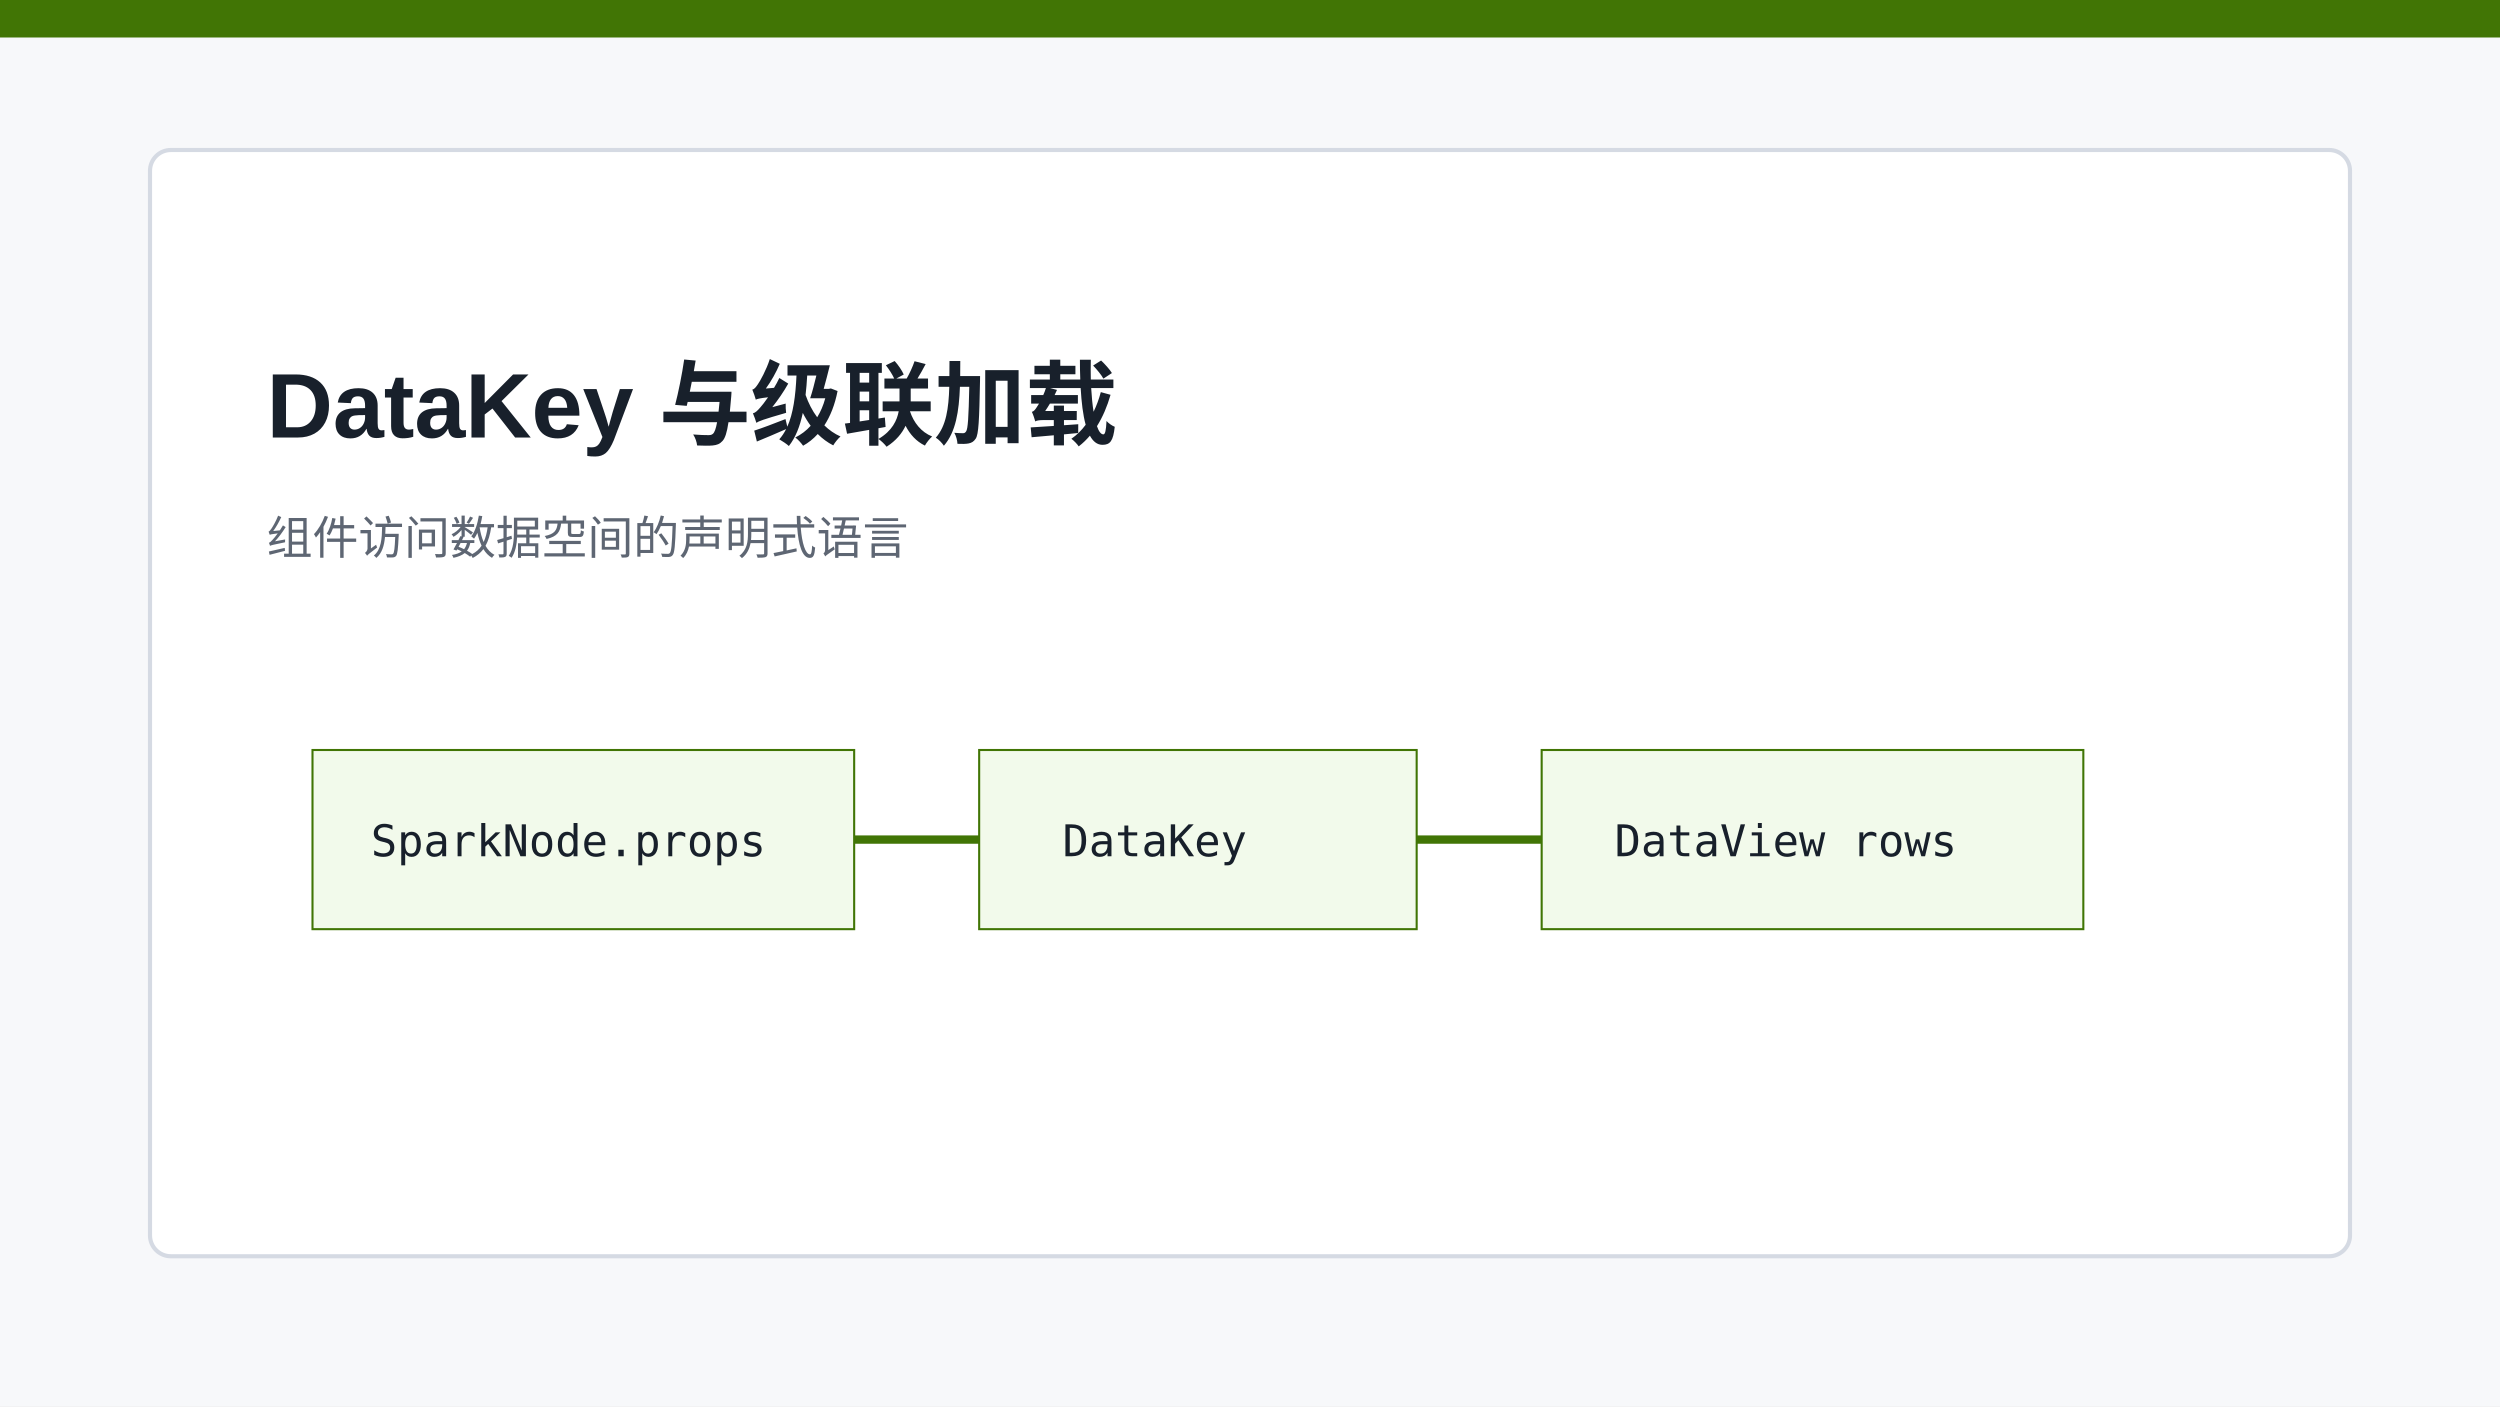
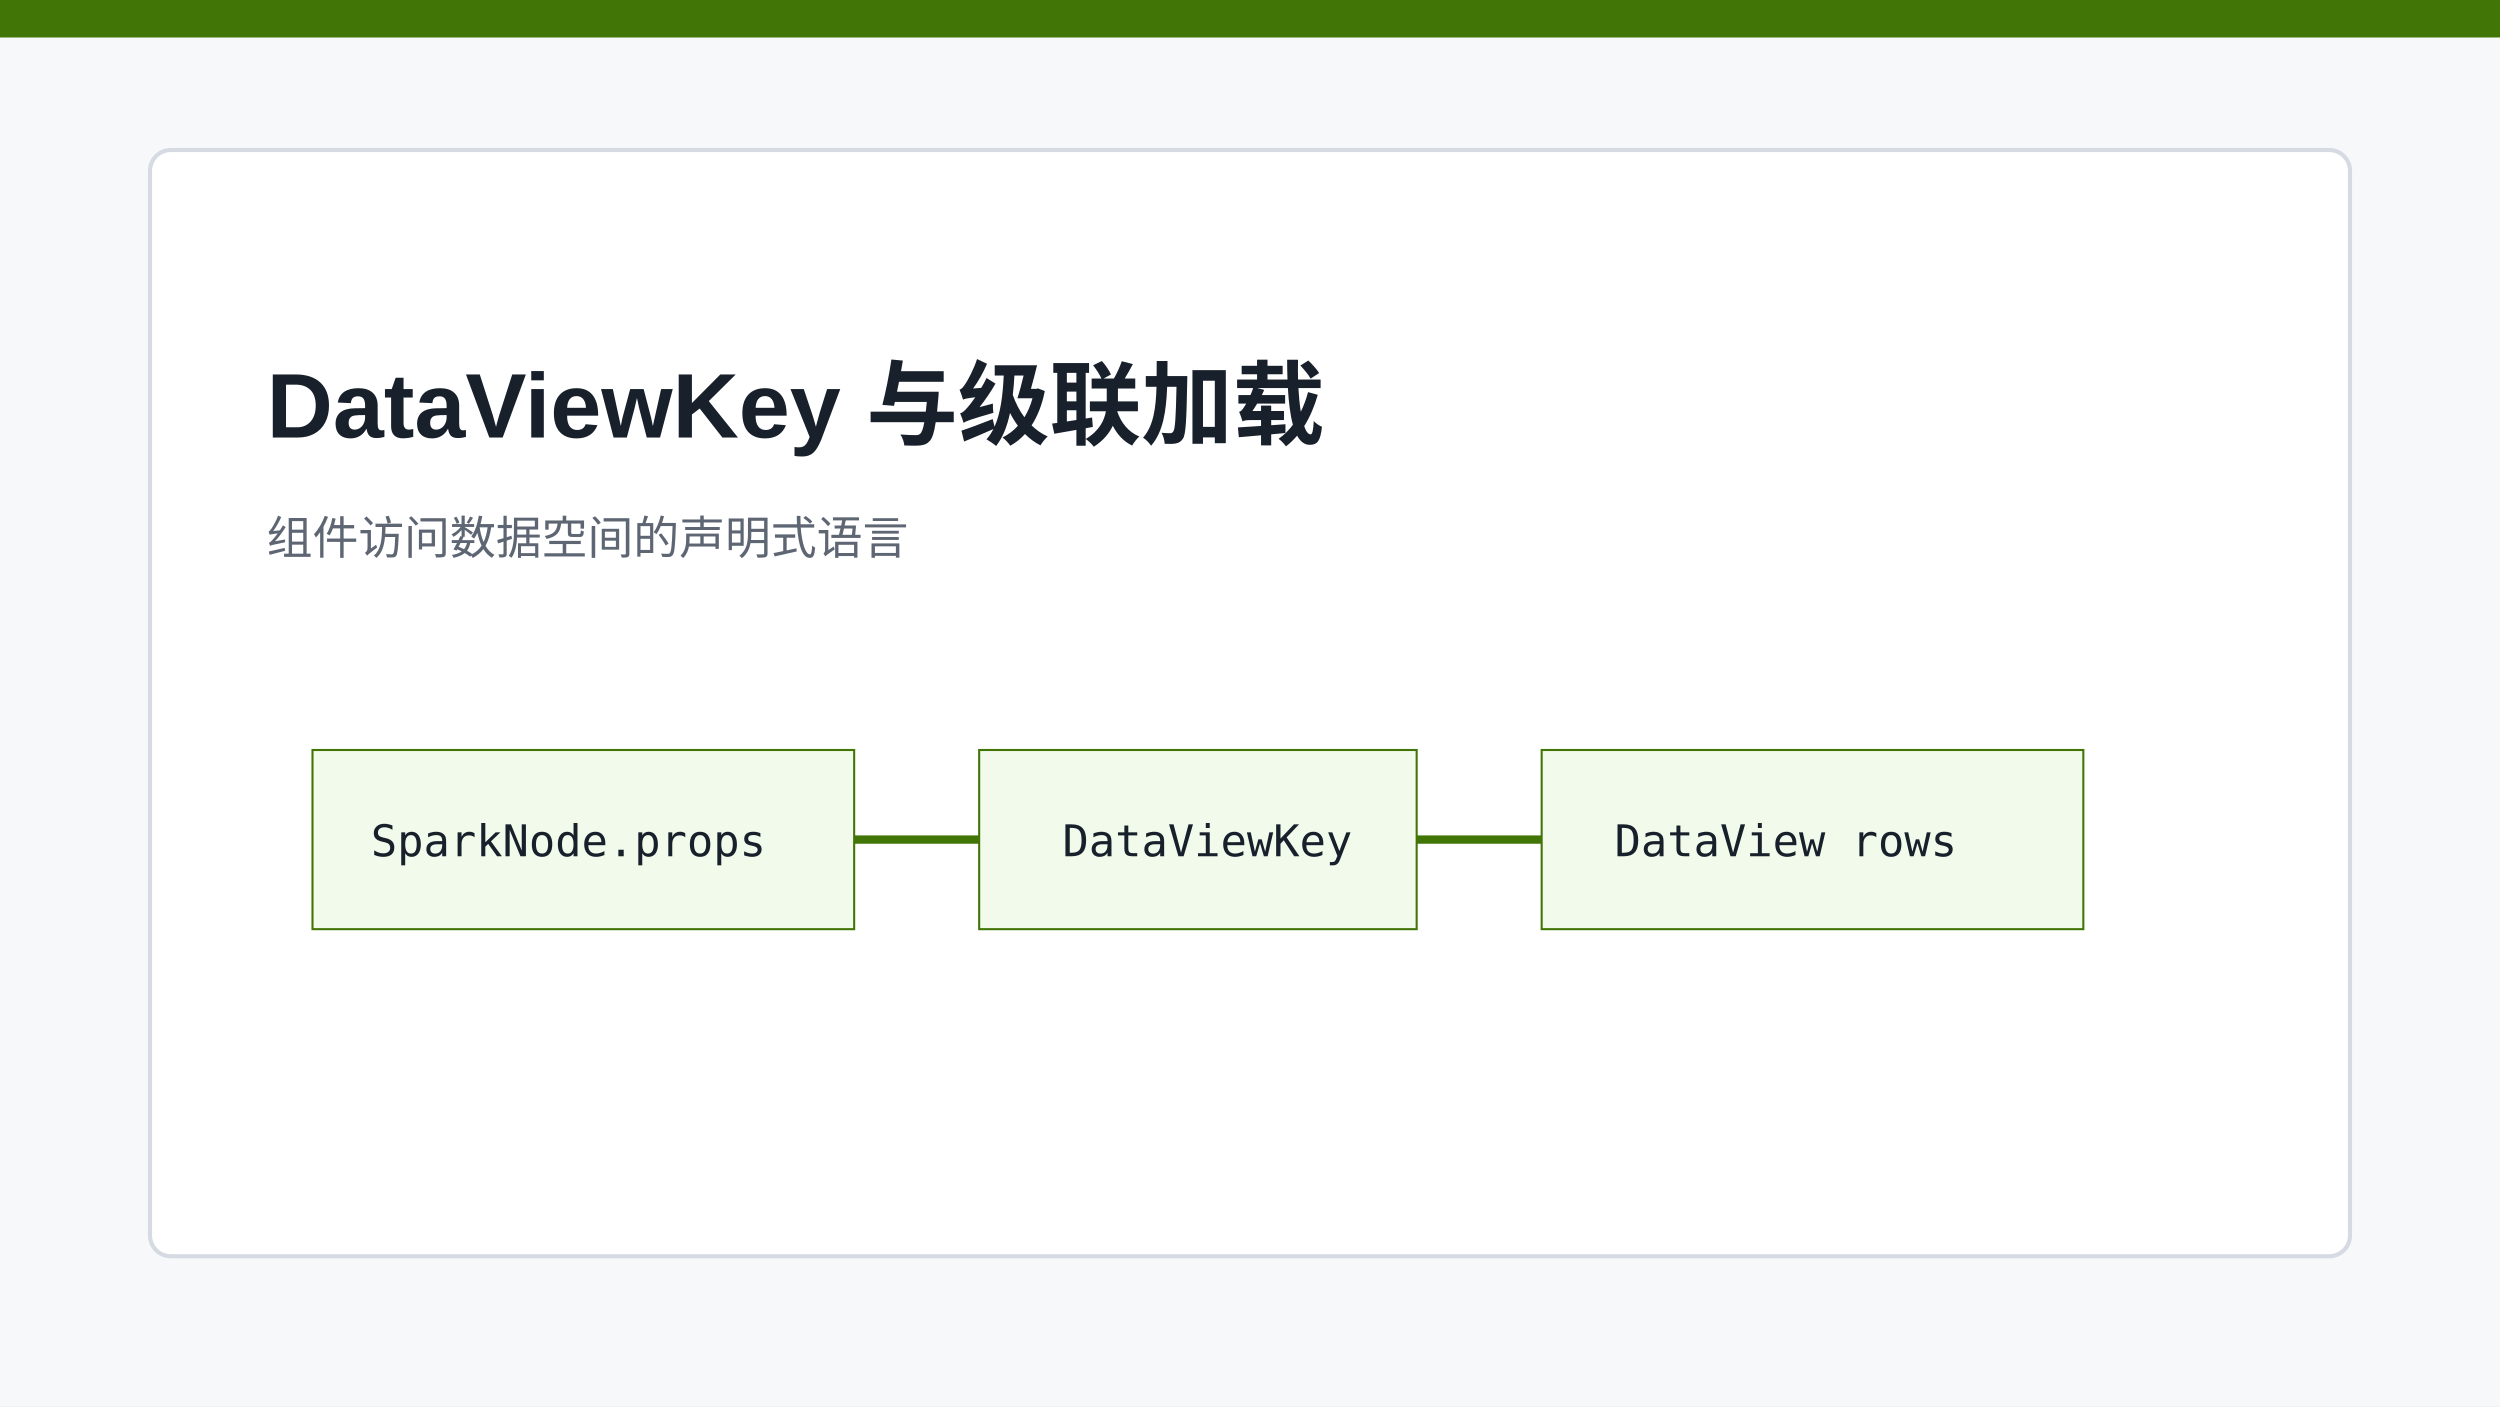
<svg xmlns="http://www.w3.org/2000/svg" width="1200" height="675" viewBox="0 0 1200 675">
  <rect width="1200" height="675" fill="#f7f8fa" />
  <rect width="1200" height="18" fill="#417505" />
  <rect x="72" y="72" width="1056" height="531" rx="10" fill="#fff" stroke="#d5dae3" stroke-width="2" />
-   <text x="128" y="210" font-family="Microsoft YaHei UI, Arial, sans-serif" font-size="44" font-weight="700" fill="#18202b">DataKey 与级联加载</text>
+   <text x="128" y="210" font-family="Microsoft YaHei UI, Arial, sans-serif" font-size="44" font-weight="700" fill="#18202b">DataViewKey 与级联加载</text>
  <text x="128" y="266" font-family="Microsoft YaHei UI, Arial, sans-serif" font-size="22" fill="#5e6673">组件访问数据空间的声明式语言</text>
  <g font-family="Consolas, Microsoft YaHei UI, monospace" font-size="21" fill="#18202b">
    <rect x="150" y="360" width="260" height="86" fill="#f2faeb" stroke="#417505" />
    <text x="178" y="411">SparkNode.props</text>
    <rect x="470" y="360" width="210" height="86" fill="#f2faeb" stroke="#417505" />
-     <text x="510" y="411">DataKey</text>
+     <text x="510" y="411">DataViewKey</text>
    <rect x="740" y="360" width="260" height="86" fill="#f2faeb" stroke="#417505" />
    <text x="775" y="411">DataView rows</text>
    <path d="M410 403 H470 M680 403 H740" stroke="#417505" stroke-width="4" />
  </g>
</svg>
